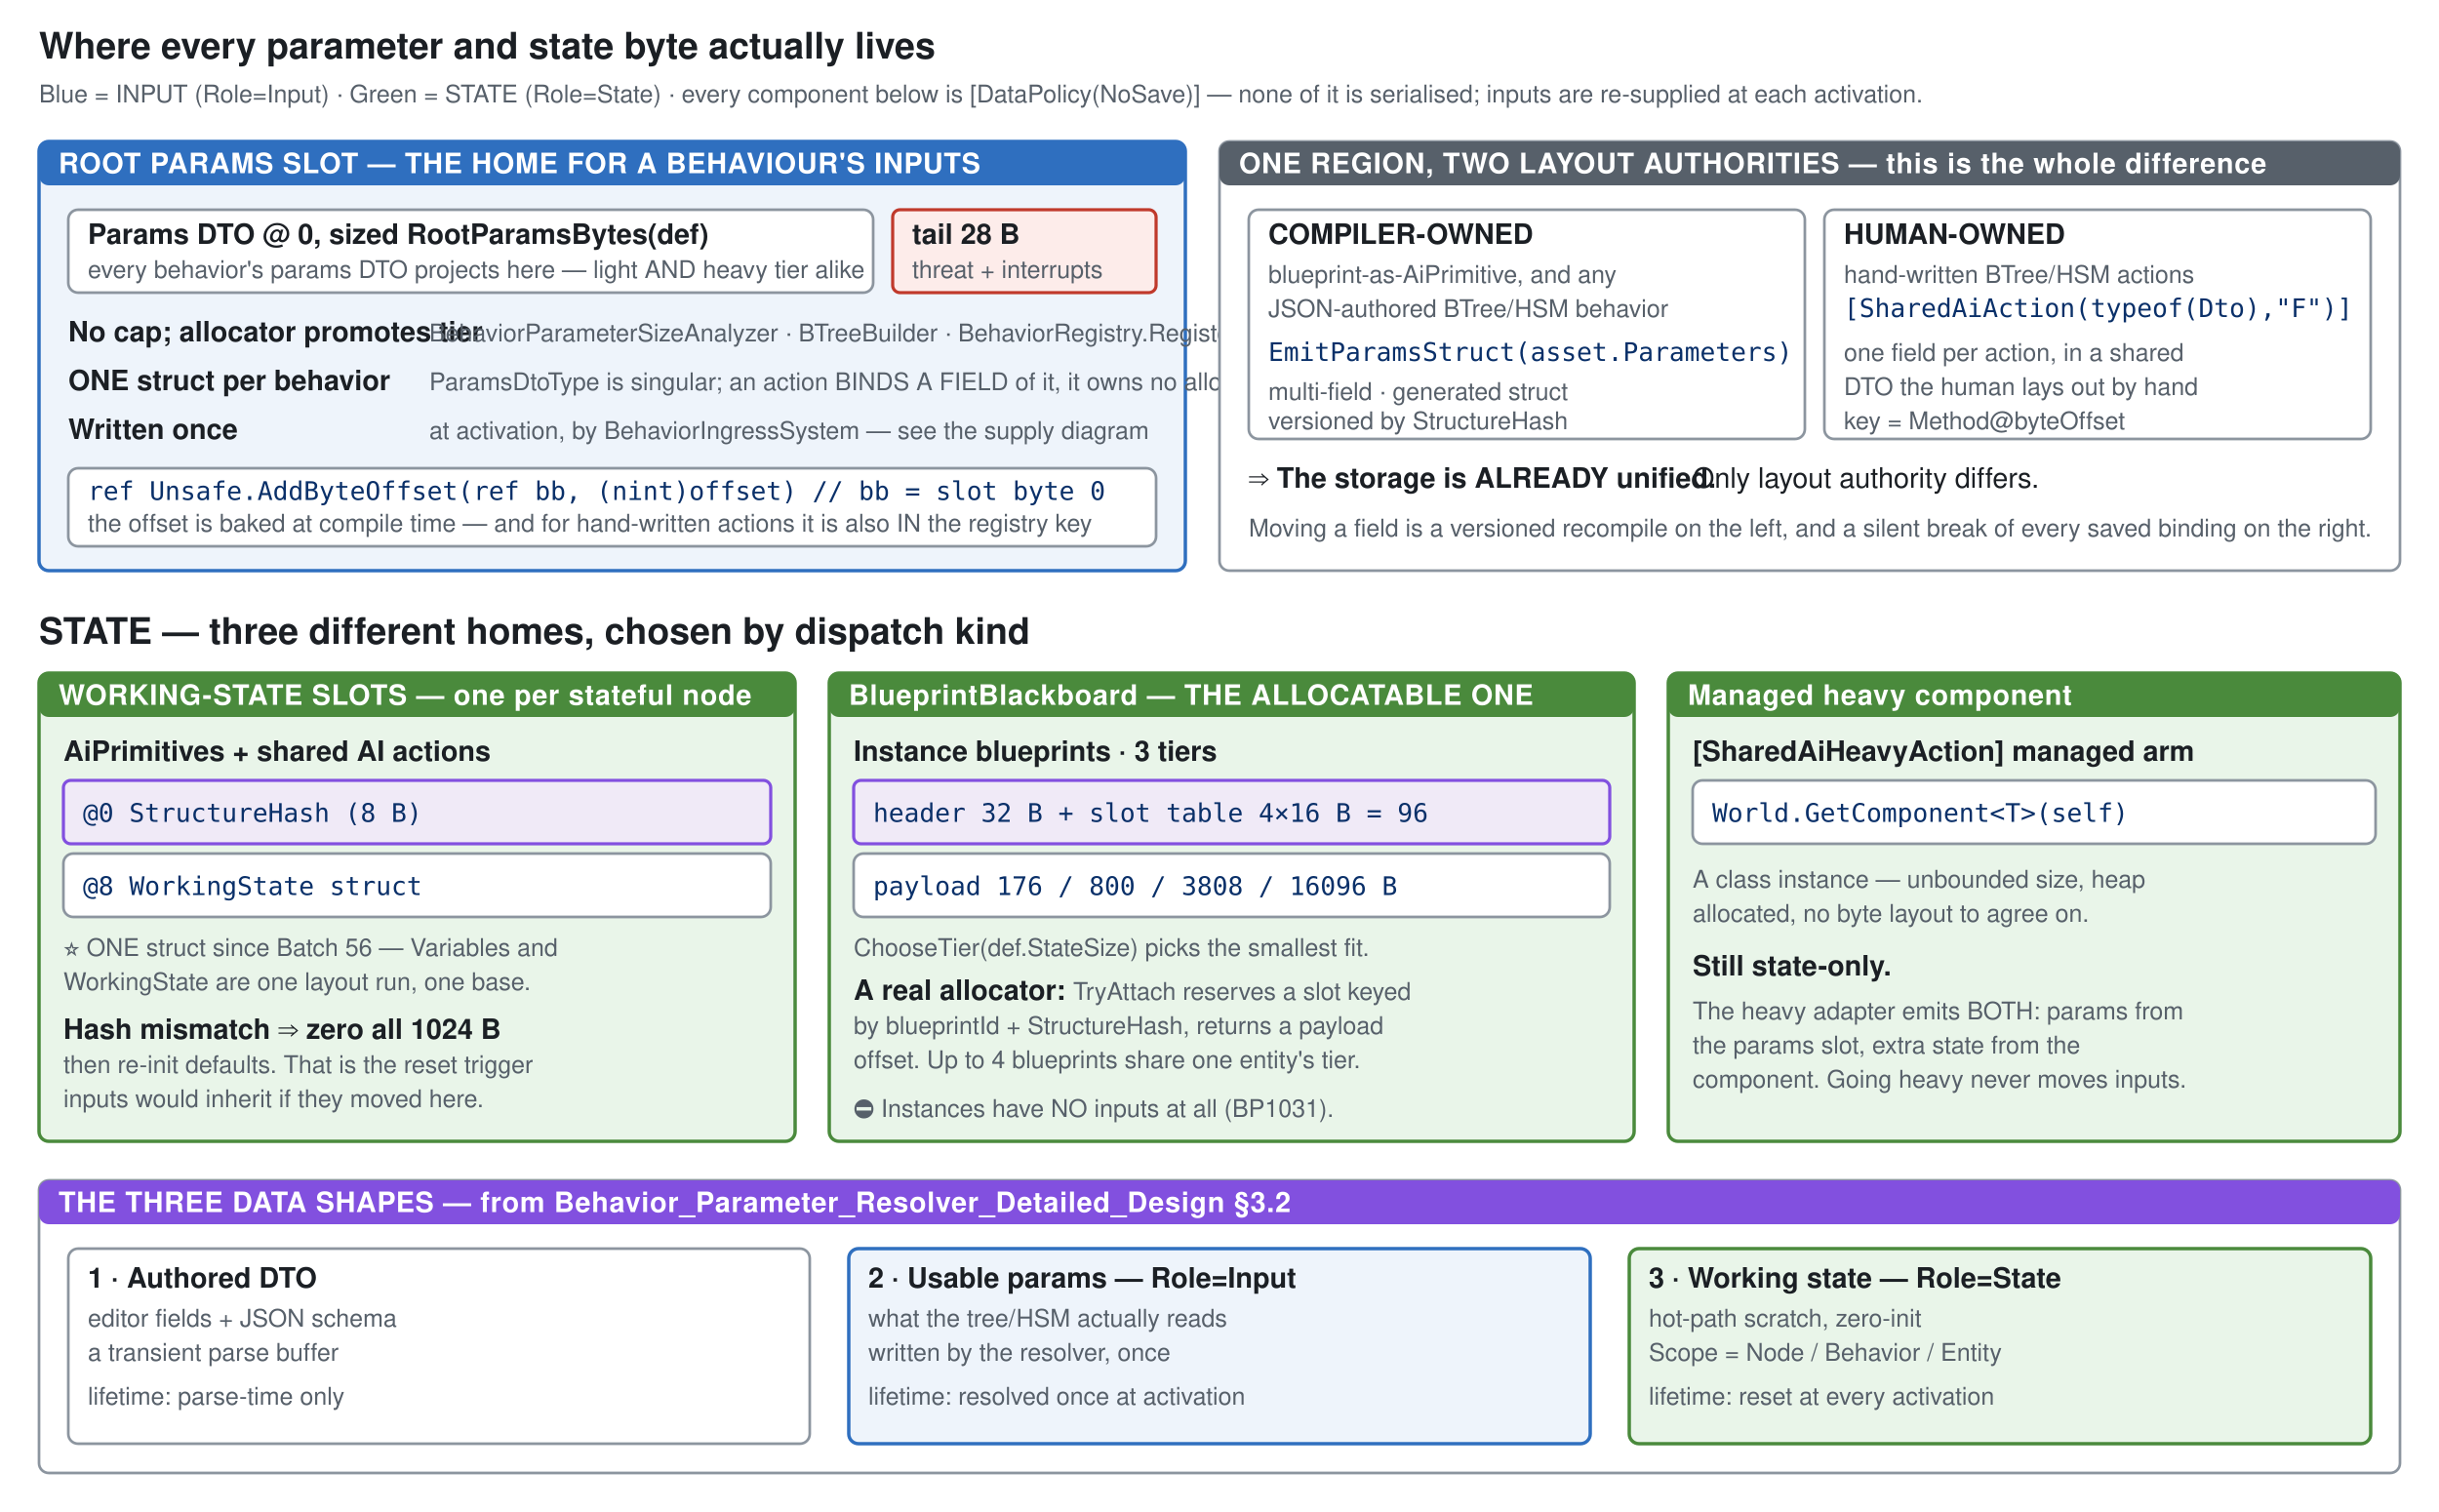
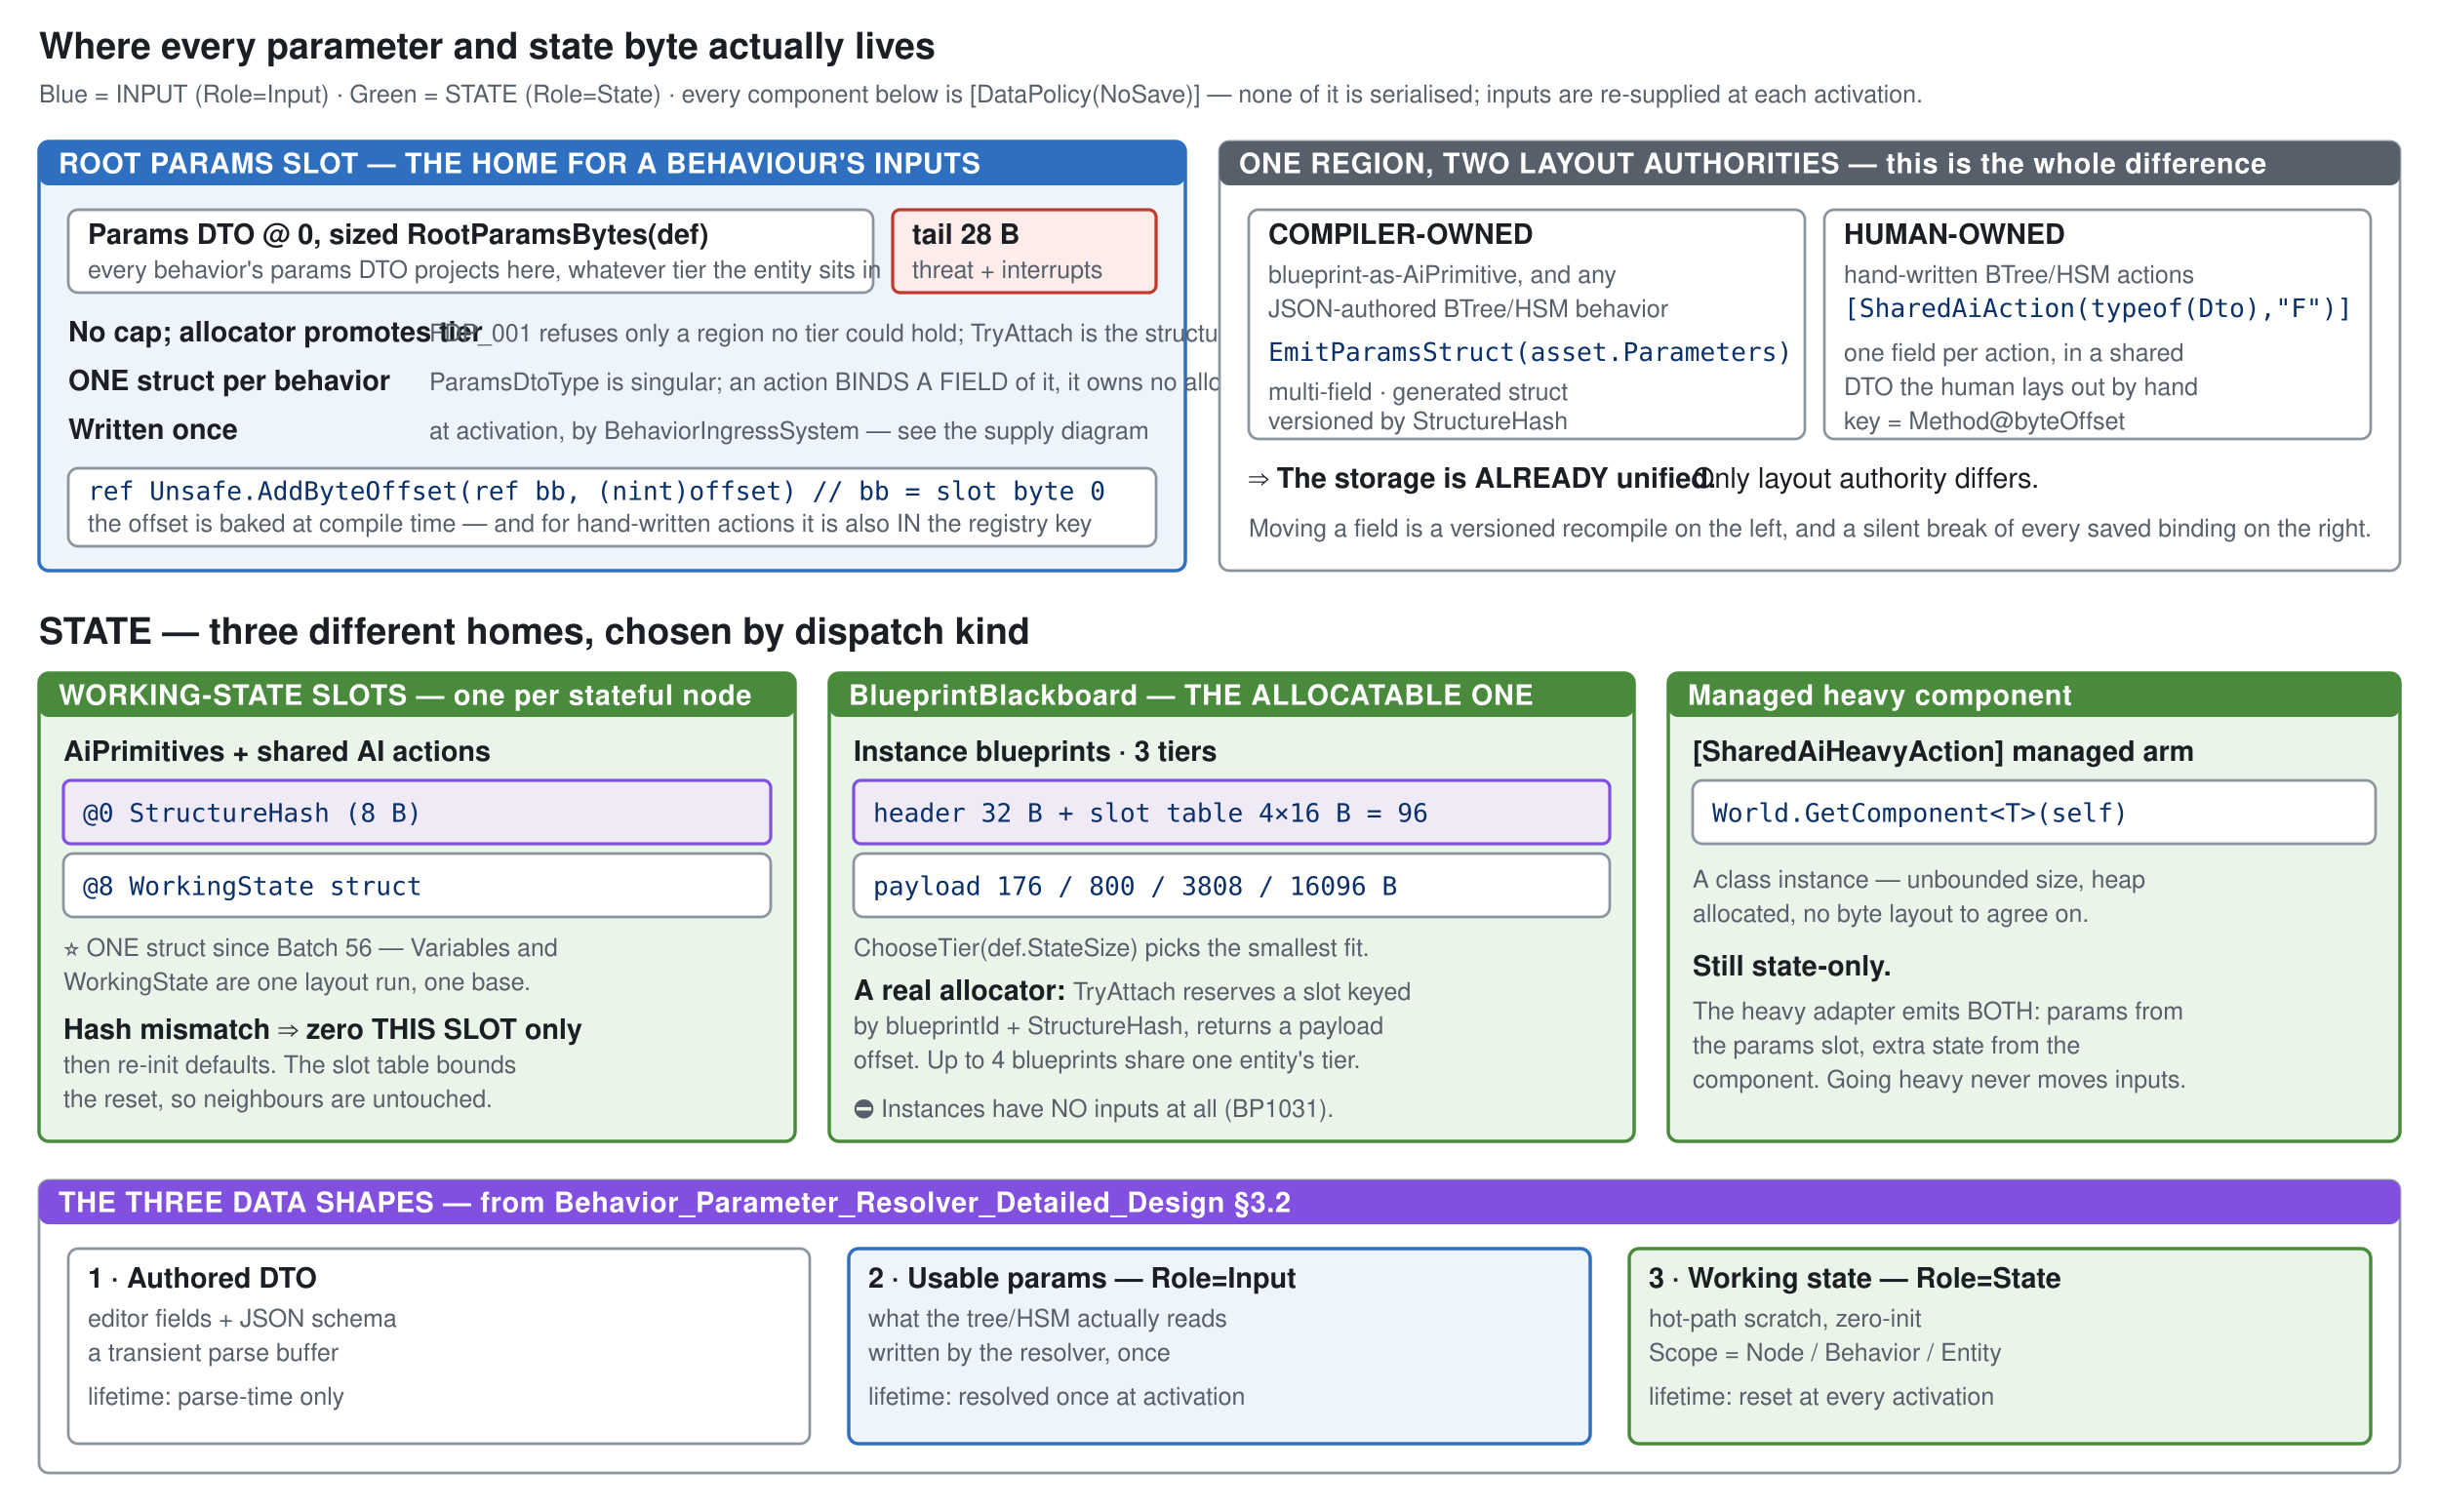
<svg xmlns="http://www.w3.org/2000/svg" viewBox="0 0 1000 620" width="1000" height="620" font-family="Segoe UI, Helvetica, Arial, sans-serif">
  <style>
    .h1 { font-size:15px; fill:#1b1f24; font-weight:700; }
    .h2 { font-size:11.5px; fill:#ffffff; font-weight:700; letter-spacing:.3px; }
    .t  { font-size:11.5px; fill:#1b1f24; }
    .tb { font-size:11.5px; fill:#1b1f24; font-weight:600; }
    .s  { font-size:10px; fill:#57606a; }
    .m  { font-size:10.5px; fill:#0a3069; font-family:ui-monospace, Consolas, monospace; }
    .in  { fill:#eef4fb; stroke:#2f6fbf; stroke-width:1.4; rx:4; }
    .st  { fill:#e9f5e9; stroke:#4a8a3c; stroke-width:1.4; rx:4; }
    .hd  { fill:#f0eaf7; stroke:#8250df; stroke-width:1.3; rx:3; }
    .no  { fill:#fdecea; stroke:#c0392b; stroke-width:1.3; rx:3; }
    .box { fill:#ffffff; stroke:#8c959f; stroke-width:1.1; rx:4; }
  </style>
  <rect width="1000" height="620" fill="#ffffff" />
  <text x="16" y="24" class="h1">Where every parameter and state byte actually lives</text>
  <text x="16" y="42" class="s">Blue = INPUT (Role=Input) · Green = STATE (Role=State) · every component below is [DataPolicy(NoSave)] — none of it is serialised; inputs are re-supplied at each activation.</text>
  <rect x="16" y="58" width="470" height="176" class="in" />
  <rect x="16" y="58" width="470" height="18" fill="#2f6fbf" rx="4" />
  <text x="24" y="71" class="h2">ROOT PARAMS SLOT — THE HOME FOR A BEHAVIOUR'S INPUTS</text>
  <rect x="28" y="86" width="330" height="34" class="box" />
  <text x="36" y="100" class="tb">Params DTO @ 0, sized RootParamsBytes(def)</text>
-   <text x="36" y="114" class="s">every behavior's params DTO projects here — light AND heavy tier alike</text>
+   <text x="36" y="114" class="s">every behavior's params DTO projects here, whatever tier the entity sits in</text>
  <rect x="366" y="86" width="108" height="34" class="no" />
  <text x="374" y="100" class="tb">tail 28 B</text>
  <text x="374" y="114" class="s">threat + interrupts</text>
  <text x="28" y="140" class="tb">No cap; allocator promotes tier</text>
-   <text x="176" y="140" class="s">BehaviorParameterSizeAnalyzer · BTreeBuilder · BehaviorRegistry.Register (throws)</text>
+   <text x="176" y="140" class="s">FDP_001 refuses only a region no tier could hold; TryAttach is the structural check</text>
  <text x="28" y="160" class="tb">ONE struct per behavior</text>
  <text x="176" y="160" class="s">ParamsDtoType is singular; an action BINDS A FIELD of it, it owns no allocation</text>
  <text x="28" y="180" class="tb">Written once</text>
  <text x="176" y="180" class="s">at activation, by BehaviorIngressSystem — see the supply diagram</text>
  <rect x="28" y="192" width="446" height="32" class="box" />
  <text x="36" y="205" class="m">ref Unsafe.AddByteOffset(ref bb, (nint)offset)   // bb = slot byte 0</text>
  <text x="36" y="218" class="s">the offset is baked at compile time — and for hand-written actions it is also IN the registry key</text>
  <rect x="500" y="58" width="484" height="176" class="box" />
  <rect x="500" y="58" width="484" height="18" fill="#57606a" rx="4" />
  <text x="508" y="71" class="h2">ONE REGION, TWO LAYOUT AUTHORITIES — this is the whole difference</text>
  <rect x="512" y="86" width="228" height="94" class="box" />
  <text x="520" y="100" class="tb">COMPILER-OWNED</text>
  <text x="520" y="116" class="s">blueprint-as-AiPrimitive, and any</text>
  <text x="520" y="130" class="s">JSON-authored BTree/HSM behavior</text>
  <text x="520" y="148" class="m">EmitParamsStruct(asset.Parameters)</text>
  <text x="520" y="164" class="s">multi-field · generated struct</text>
  <text x="520" y="176" class="s">versioned by StructureHash</text>
  <rect x="748" y="86" width="224" height="94" class="box" />
  <text x="756" y="100" class="tb">HUMAN-OWNED</text>
  <text x="756" y="116" class="s">hand-written BTree/HSM actions</text>
  <text x="756" y="130" class="m">[SharedAiAction(typeof(Dto),"F")]</text>
  <text x="756" y="148" class="s">one field per action, in a shared</text>
  <text x="756" y="162" class="s">DTO the human lays out by hand</text>
  <text x="756" y="176" class="s">key = Method@byteOffset</text>
  <text x="512" y="200" class="tb">⇒ The storage is ALREADY unified.</text>
  <text x="694" y="200" class="t">Only layout authority differs.</text>
  <text x="512" y="220" class="s">Moving a field is a versioned recompile on the left, and a silent break of every saved binding on the right.</text>
  <text x="16" y="264" class="h1">STATE — three different homes, chosen by dispatch kind</text>
  <rect x="16" y="276" width="310" height="192" class="st" />
  <rect x="16" y="276" width="310" height="18" fill="#4a8a3c" rx="4" />
  <text x="24" y="289" class="h2">WORKING-STATE SLOTS — one per stateful node</text>
  <text x="26" y="312" class="tb">AiPrimitives + shared AI actions</text>
  <rect x="26" y="320" width="290" height="26" class="hd" />
  <text x="34" y="337" class="m">@0  StructureHash (8 B)</text>
  <rect x="26" y="350" width="290" height="26" class="box" />
  <text x="34" y="367" class="m">@8  WorkingState struct</text>
  <text x="26" y="392" class="s">⭐ ONE struct since Batch 56 — Variables and</text>
  <text x="26" y="406" class="s">WorkingState are one layout run, one base.</text>
-   <text x="26" y="426" class="tb">Hash mismatch ⇒ zero all 1024 B</text>
-   <text x="26" y="440" class="s">then re-init defaults. That is the reset trigger</text>
-   <text x="26" y="454" class="s">inputs would inherit if they moved here.</text>
+   <text x="26" y="426" class="tb">Hash mismatch ⇒ zero THIS SLOT only</text>
+   <text x="26" y="440" class="s">then re-init defaults. The slot table bounds</text>
+   <text x="26" y="454" class="s">the reset, so neighbours are untouched.</text>
  <rect x="340" y="276" width="330" height="192" class="st" />
  <rect x="340" y="276" width="330" height="18" fill="#4a8a3c" rx="4" />
  <text x="348" y="289" class="h2">BlueprintBlackboard — THE ALLOCATABLE ONE</text>
  <text x="350" y="312" class="tb">Instance blueprints · 3 tiers</text>
  <rect x="350" y="320" width="310" height="26" class="hd" />
  <text x="358" y="337" class="m">header 32 B + slot table 4×16 B = 96</text>
  <rect x="350" y="350" width="310" height="26" class="box" />
  <text x="358" y="367" class="m">payload 176 / 800 / 3808 / 16096 B</text>
  <text x="350" y="392" class="s">ChooseTier(def.StateSize) picks the smallest fit.</text>
  <text x="350" y="410" class="tb">A real allocator:</text>
  <text x="440" y="410" class="s">TryAttach reserves a slot keyed</text>
  <text x="350" y="424" class="s">by blueprintId + StructureHash, returns a payload</text>
  <text x="350" y="438" class="s">offset. Up to 4 blueprints share one entity's tier.</text>
  <text x="350" y="458" class="s">⛔ Instances have NO inputs at all (BP1031).</text>
  <rect x="684" y="276" width="300" height="192" class="st" />
  <rect x="684" y="276" width="300" height="18" fill="#4a8a3c" rx="4" />
  <text x="692" y="289" class="h2">Managed heavy component</text>
  <text x="694" y="312" class="tb">[SharedAiHeavyAction] managed arm</text>
  <rect x="694" y="320" width="280" height="26" class="box" />
  <text x="702" y="337" class="m">World.GetComponent&lt;T&gt;(self)</text>
  <text x="694" y="364" class="s">A class instance — unbounded size, heap</text>
  <text x="694" y="378" class="s">allocated, no byte layout to agree on.</text>
  <text x="694" y="400" class="tb">Still state-only.</text>
  <text x="694" y="418" class="s">The heavy adapter emits BOTH: params from</text>
  <text x="694" y="432" class="s">the params slot, extra state from the</text>
  <text x="694" y="446" class="s">component. Going heavy never moves inputs.</text>
  <rect x="16" y="484" width="968" height="120" class="box" />
  <rect x="16" y="484" width="968" height="18" fill="#8250df" rx="4" />
  <text x="24" y="497" class="h2">THE THREE DATA SHAPES — from Behavior_Parameter_Resolver_Detailed_Design §3.2</text>
  <rect x="28" y="512" width="304" height="80" class="box" />
  <text x="36" y="528" class="tb">1 · Authored DTO</text>
  <text x="36" y="544" class="s">editor fields + JSON schema</text>
  <text x="36" y="558" class="s">a transient parse buffer</text>
  <text x="36" y="576" class="s">lifetime: parse-time only</text>
  <rect x="348" y="512" width="304" height="80" class="in" />
  <text x="356" y="528" class="tb">2 · Usable params — Role=Input</text>
  <text x="356" y="544" class="s">what the tree/HSM actually reads</text>
  <text x="356" y="558" class="s">written by the resolver, once</text>
  <text x="356" y="576" class="s">lifetime: resolved once at activation</text>
  <rect x="668" y="512" width="304" height="80" class="st" />
  <text x="676" y="528" class="tb">3 · Working state — Role=State</text>
  <text x="676" y="544" class="s">hot-path scratch, zero-init</text>
  <text x="676" y="558" class="s">Scope = Node / Behavior / Entity</text>
  <text x="676" y="576" class="s">lifetime: reset at every activation</text>
</svg>
